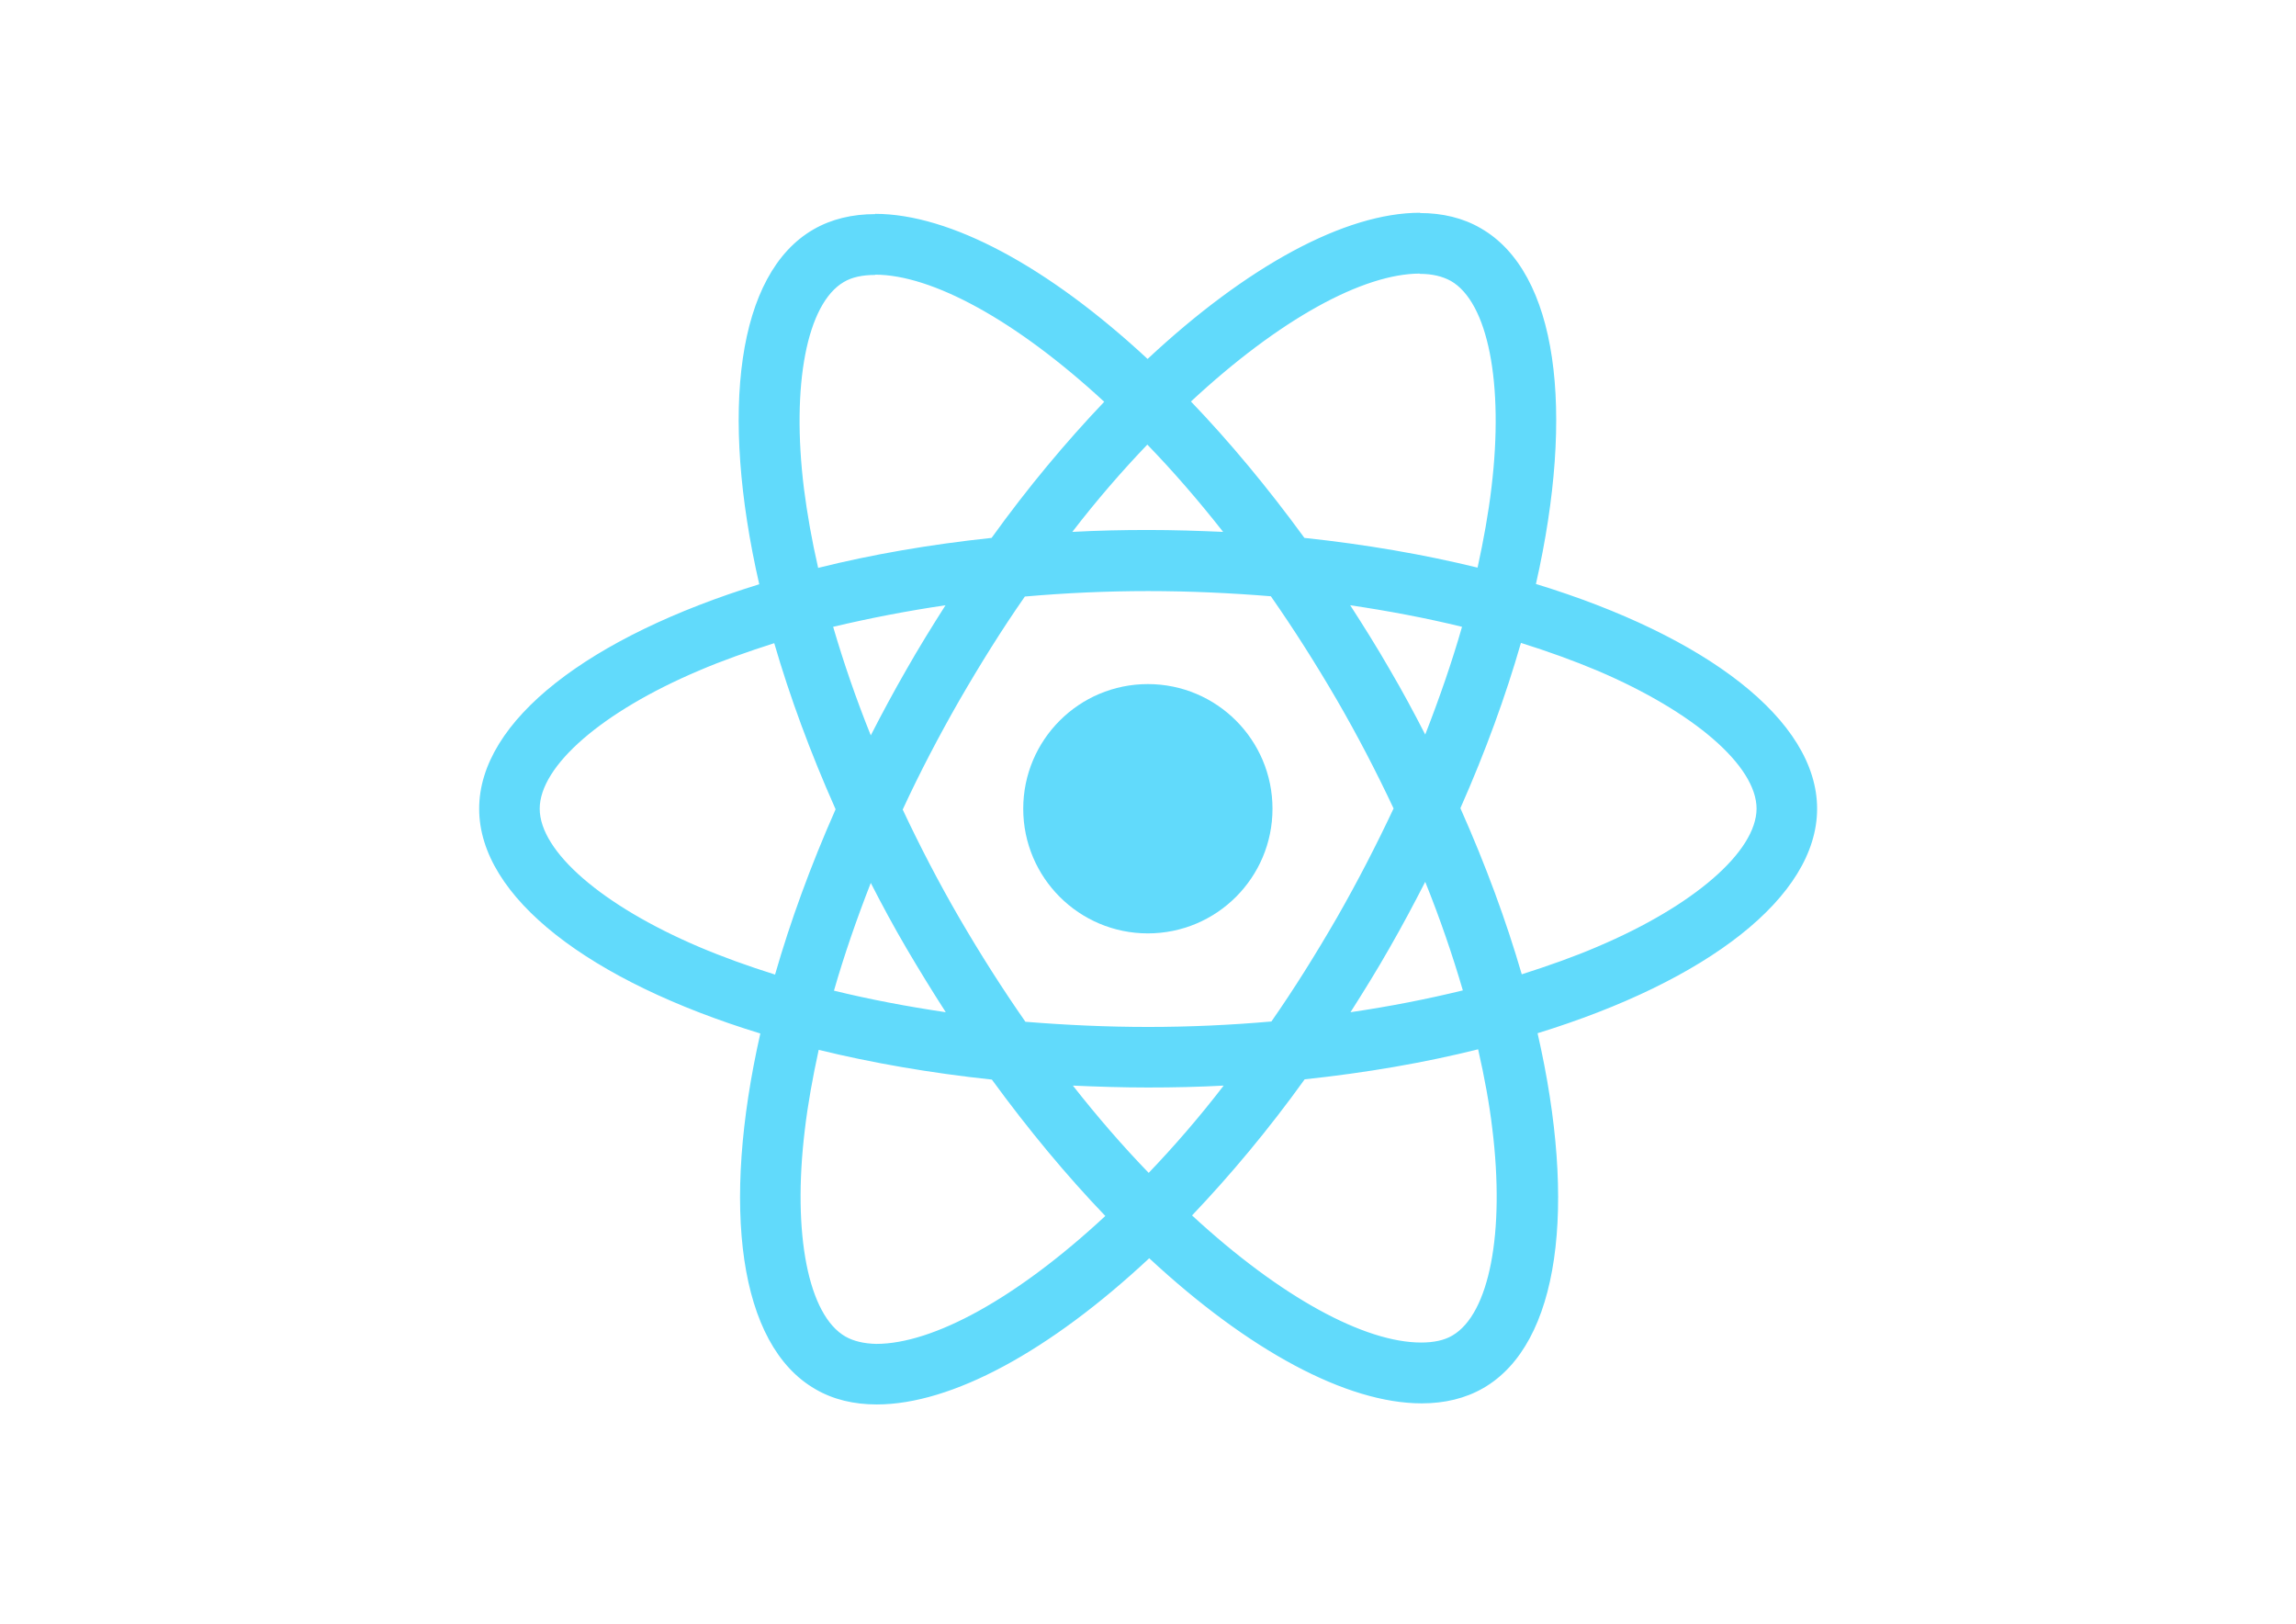
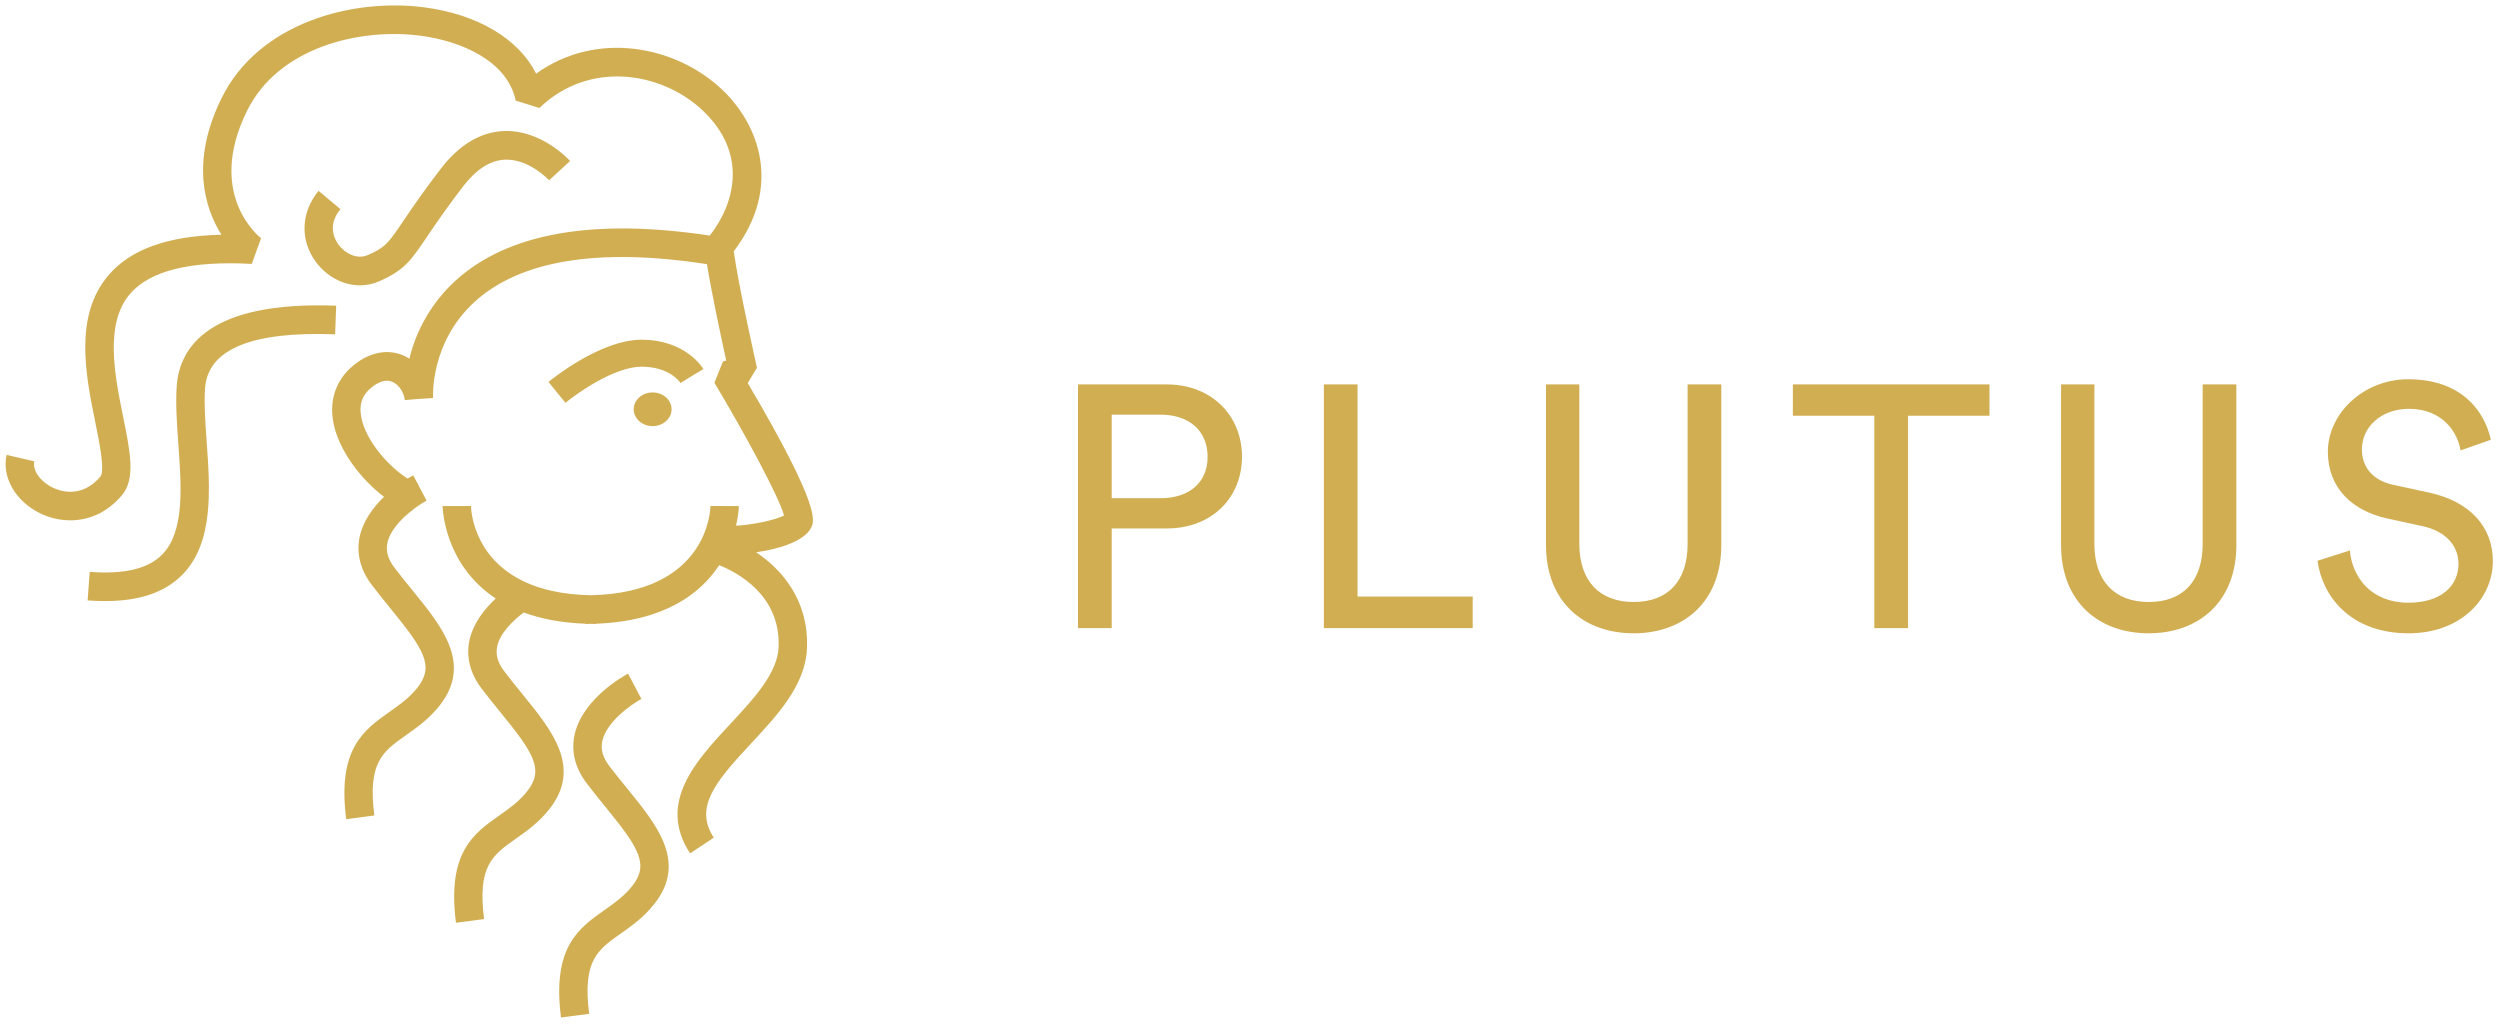
- <svg xmlns="http://www.w3.org/2000/svg" viewBox="0 0 841.9 595.3">
-   <g fill="#61DAFB">
-     <path d="M666.3 296.5c0-32.5-40.7-63.3-103.1-82.4 14.4-63.6 8-114.2-20.2-130.4-6.5-3.8-14.1-5.6-22.4-5.6v22.3c4.6 0 8.3.9 11.4 2.6 13.6 7.8 19.5 37.5 14.9 75.7-1.1 9.4-2.9 19.3-5.1 29.4-19.6-4.8-41-8.5-63.5-10.9-13.5-18.5-27.5-35.3-41.6-50 32.6-30.3 63.2-46.9 84-46.9V78c-27.5 0-63.5 19.6-99.9 53.6-36.4-33.8-72.4-53.2-99.9-53.2v22.3c20.7 0 51.4 16.5 84 46.6-14 14.7-28 31.4-41.3 49.9-22.6 2.4-44 6.1-63.6 11-2.3-10-4-19.7-5.2-29-4.7-38.2 1.1-67.9 14.6-75.8 3-1.8 6.9-2.6 11.5-2.6V78.5c-8.4 0-16 1.8-22.6 5.6-28.1 16.2-34.4 66.7-19.9 130.1-62.2 19.2-102.7 49.9-102.7 82.3 0 32.5 40.7 63.3 103.1 82.4-14.4 63.6-8 114.2 20.2 130.4 6.5 3.8 14.1 5.6 22.5 5.6 27.5 0 63.5-19.6 99.9-53.6 36.4 33.8 72.4 53.2 99.9 53.2 8.4 0 16-1.8 22.6-5.6 28.1-16.2 34.4-66.7 19.9-130.1 62-19.1 102.5-49.9 102.5-82.3zm-130.2-66.7c-3.7 12.9-8.3 26.2-13.5 39.5-4.1-8-8.4-16-13.1-24-4.6-8-9.5-15.8-14.4-23.4 14.2 2.1 27.9 4.7 41 7.9zm-45.8 106.5c-7.8 13.5-15.8 26.3-24.1 38.2-14.9 1.3-30 2-45.2 2-15.1 0-30.2-.7-45-1.9-8.3-11.9-16.4-24.6-24.2-38-7.6-13.1-14.5-26.4-20.8-39.8 6.2-13.4 13.2-26.8 20.7-39.9 7.8-13.5 15.8-26.3 24.1-38.2 14.9-1.3 30-2 45.2-2 15.1 0 30.2.7 45 1.9 8.3 11.9 16.4 24.6 24.2 38 7.6 13.1 14.5 26.4 20.8 39.8-6.3 13.4-13.2 26.8-20.7 39.9zm32.3-13c5.4 13.4 10 26.8 13.8 39.8-13.1 3.2-26.9 5.9-41.2 8 4.9-7.7 9.8-15.6 14.4-23.7 4.6-8 8.9-16.1 13-24.1zM421.2 430c-9.3-9.6-18.6-20.3-27.8-32 9 .4 18.2.7 27.5.7 9.4 0 18.7-.2 27.8-.7-9 11.7-18.3 22.4-27.5 32zm-74.4-58.9c-14.2-2.1-27.9-4.7-41-7.9 3.7-12.9 8.3-26.2 13.5-39.5 4.1 8 8.4 16 13.1 24 4.7 8 9.5 15.8 14.4 23.4zM420.7 163c9.3 9.6 18.6 20.3 27.8 32-9-.4-18.2-.7-27.5-.7-9.4 0-18.7.2-27.8.7 9-11.7 18.3-22.4 27.5-32zm-74 58.9c-4.9 7.7-9.8 15.6-14.4 23.7-4.6 8-8.9 16-13 24-5.4-13.4-10-26.8-13.8-39.8 13.1-3.1 26.9-5.8 41.2-7.9zm-90.5 125.2c-35.4-15.1-58.3-34.9-58.3-50.6 0-15.7 22.9-35.6 58.3-50.6 8.6-3.7 18-7 27.7-10.1 5.7 19.6 13.2 40 22.5 60.9-9.2 20.8-16.6 41.1-22.2 60.6-9.9-3.1-19.3-6.5-28-10.2zM310 490c-13.6-7.8-19.5-37.5-14.9-75.7 1.1-9.4 2.9-19.3 5.1-29.4 19.6 4.8 41 8.5 63.5 10.9 13.5 18.5 27.5 35.3 41.6 50-32.6 30.3-63.2 46.9-84 46.9-4.5-.1-8.3-1-11.3-2.7zm237.2-76.2c4.7 38.2-1.1 67.9-14.6 75.8-3 1.8-6.9 2.6-11.5 2.6-20.7 0-51.4-16.5-84-46.6 14-14.7 28-31.4 41.3-49.9 22.6-2.4 44-6.1 63.6-11 2.3 10.1 4.1 19.8 5.2 29.1zm38.5-66.7c-8.6 3.7-18 7-27.7 10.1-5.7-19.6-13.2-40-22.5-60.9 9.2-20.8 16.6-41.1 22.2-60.6 9.9 3.1 19.3 6.5 28.1 10.2 35.4 15.1 58.3 34.9 58.3 50.6-.1 15.7-23 35.6-58.4 50.6zM320.8 78.4z" />
-     <circle cx="420.9" cy="296.5" r="45.7" />
-     <path d="M520.5 78.1z" />
-   </g>
+ <svg xmlns="http://www.w3.org/2000/svg" width="98" viewBox="0 0 160 66">
+   <path d="M71.149 31.885h3.124c1.87 0 3.014-1.034 3.014-2.64 0-1.65-1.144-2.706-3.014-2.706h-3.124v5.346zm3.52 1.936h-3.52v6.38h-2.156V24.603h5.676c2.882 0 4.818 2.002 4.818 4.62 0 2.64-1.936 4.598-4.818 4.598zm19.584 6.38v-2.024h-7.37V24.603h-2.156V40.2h9.526zm10.3.33c3.168 0 5.61-1.98 5.61-5.654V24.603h-2.156V34.81c0 2.376-1.254 3.718-3.454 3.718-2.178 0-3.476-1.342-3.476-3.718V24.603h-2.134v10.274c0 3.674 2.442 5.654 5.61 5.654zm22.774-13.926v-2.002h-12.584v2.002h5.214V40.2h2.156V26.605h5.214zm10.19 13.926c3.168 0 5.61-1.98 5.61-5.654V24.603h-2.156V34.81c0 2.376-1.254 3.718-3.454 3.718-2.178 0-3.476-1.342-3.476-3.718V24.603h-2.134v10.274c0 3.674 2.442 5.654 5.61 5.654zm21.894-12.386c-.352-1.694-1.76-3.872-5.28-3.872-2.882 0-5.148 2.2-5.148 4.642 0 2.332 1.584 3.784 3.806 4.268l2.222.484c1.562.33 2.332 1.298 2.332 2.42 0 1.364-1.056 2.486-3.212 2.486-2.354 0-3.586-1.606-3.74-3.344l-2.068.66c.286 2.222 2.068 4.642 5.83 4.642 3.322 0 5.39-2.2 5.39-4.62 0-2.178-1.452-3.806-4.048-4.378l-2.332-.506c-1.32-.286-2.002-1.144-2.002-2.266 0-1.452 1.254-2.596 3.014-2.596 2.178 0 3.124 1.54 3.3 2.662l1.936-.682zM33.458 44.455c1.872 2.296 3.809 4.67 1.696 7.337-.68.858-1.457 1.404-2.144 1.886-1.483 1.048-2.466 1.738-2.028 5.144l-1.8.236c-.582-4.508 1.132-5.713 2.79-6.881.641-.452 1.248-.878 1.762-1.53 1.096-1.38.448-2.418-1.679-5.029a52.342 52.342 0 0 1-1.24-1.56c-.73-.963-.997-2.031-.768-3.083.24-1.098.96-2.002 1.684-2.67-3.344-2.2-3.404-5.865-3.404-5.916h.907l.91-.005c.002.17.087 3.149 3.202 4.738l.225.113c1.052.492 2.435.823 4.236.86 7.506-.158 7.66-5.482 7.662-5.711l1.817.005c0 .018-.009.519-.181 1.253.868-.032 2.485-.327 3.073-.656-.335-1.21-2.483-5.196-4.456-8.493l.547-1.36.209-.058c-.313-1.425-.928-4.284-1.234-6.172-6.939-1.064-11.942-.253-14.873 2.418-2.83 2.584-2.66 6.006-2.653 6.152l-1.008.065-.804.067c-.04-.47-.365-.966-.76-1.152-.359-.169-.772-.088-1.23.239-.709.505-.962 1.144-.794 2.016.29 1.526 1.803 3.202 2.968 3.92.177-.11.305-.179.358-.209l.264.505c.037.012.08.15.08.15l.081.156.427.809a7.084 7.084 0 0 0-.873.579s-.091.104-.121.095c-.648.517-1.342 1.246-1.51 2.027-.112.524.03 1.038.437 1.576.4.526.806 1.026 1.199 1.508 1.872 2.298 3.808 4.673 1.697 7.34-.68.857-1.458 1.404-2.143 1.886-1.486 1.047-2.467 1.737-2.028 5.14l-1.8.237c-.582-4.506 1.132-5.713 2.788-6.879.64-.454 1.247-.88 1.764-1.529 1.093-1.383.448-2.419-1.68-5.03-.403-.495-.821-1.007-1.24-1.561-.732-.964-.996-2.032-.769-3.084.225-1.033.88-1.895 1.557-2.549-1.472-1.11-2.903-2.972-3.24-4.74-.302-1.57.243-2.942 1.531-3.862 1-.711 2.081-.853 3.044-.401.1.046.195.104.287.162a9.926 9.926 0 0 1 2.924-4.965c3.338-3.067 8.825-4.043 16.304-2.912 1.674-2.146 2.398-5.331-.478-8.028-2.64-2.47-7.26-3.2-10.428-.137l-1.516-.472c-.535-2.554-3.512-3.823-6.12-4.157-3.943-.507-9.093.78-11.075 4.808-2.635 5.342.753 8.04.898 8.153l-.595 1.647c-3.9-.216-6.521.43-7.794 1.918-1.644 1.923-.976 5.22-.438 7.87.45 2.218.806 3.97-.074 5.01-1.001 1.184-2.2 1.612-3.303 1.612a4.44 4.44 0 0 1-1.99-.475C.964 32.04.106 30.512.424 29.112l1.771.413c-.128.554.361 1.27 1.14 1.663.41.211 1.851.779 3.091-.688.304-.359-.073-2.222-.323-3.454-.618-3.042-1.386-6.828.842-9.434 1.418-1.657 3.793-2.512 7.227-2.59-1.064-1.699-2.008-4.65.011-8.747 2.38-4.826 8.37-6.397 12.934-5.81 3.455.444 6.078 2.024 7.197 4.248 3.852-2.77 8.894-1.797 11.873.994 2.363 2.213 3.932 6.228.772 10.378.324 2.31 1.474 7.395 1.486 7.448l-.588.983c4.704 7.986 4.268 8.841 4.054 9.263-.443.866-2.07 1.364-3.519 1.566 1.711 1.144 3.372 3.128 3.255 6.135-.092 2.359-1.868 4.265-3.583 6.107-2.302 2.47-3.648 4.083-2.382 6.022l-1.516 1.008c-2.12-3.246.374-5.922 2.574-8.285 1.489-1.597 3.028-3.249 3.092-4.924.131-3.35-2.699-4.798-3.804-5.236-1.18 1.796-3.466 3.582-7.887 3.746v.017c-.115 0-.22-.007-.333-.01-.113.003-.219.01-.333.01v-.017c-1.576-.057-2.88-.322-3.958-.72-.694.523-1.512 1.316-1.695 2.17-.113.524.03 1.041.438 1.576.398.529.807 1.029 1.2 1.51zm-13.07-32.24l1.399 1.17c-.857 1.042-.366 1.94-.115 2.28.409.553 1.176.956 1.851.664 1.149-.496 1.32-.755 2.286-2.182a60.017 60.017 0 0 1 2.398-3.341c1.183-1.546 2.545-2.359 4.042-2.42 2.396-.09 4.165 1.833 4.238 1.917l-1.344 1.235c-.011-.014-1.29-1.386-2.832-1.319-.932.04-1.83.614-2.669 1.706a62.73 62.73 0 0 0-2.331 3.253c-1.015 1.503-1.436 2.127-3.069 2.835a3.016 3.016 0 0 1-1.201.248c-1.052 0-2.111-.537-2.826-1.499-1.026-1.385-.96-3.171.173-4.548zm19.795 38.301c1.87 2.296 3.807 4.673 1.693 7.338-.677.857-1.454 1.404-2.14 1.888-1.487 1.045-2.467 1.735-2.029 5.141l-1.803.237c-.579-4.509 1.135-5.714 2.791-6.882.64-.451 1.247-.878 1.764-1.529 1.093-1.38.446-2.418-1.679-5.03a49.68 49.68 0 0 1-1.24-1.561c-.733-.964-.997-2.03-.77-3.082.5-2.303 3.129-3.765 3.427-3.924l.852 1.62c-.604.326-2.235 1.445-2.503 2.698-.113.524.03 1.038.436 1.576.4.528.806 1.028 1.201 1.51zM21.45 21.396c-5.359-.202-8.159.961-8.327 3.459-.069.996.014 2.17.104 3.415.218 3.035.466 6.478-1.571 8.526-1.114 1.122-2.734 1.673-4.932 1.673-.356 0-.73-.014-1.116-.042L5.74 36.6c2.219.165 3.732-.194 4.63-1.1 1.45-1.458 1.243-4.324 1.043-7.097-.094-1.309-.181-2.546-.105-3.674.172-2.524 2.083-5.47 10.207-5.165l-.066 1.833zm22.103 3.117c-.028-.044-.685-1.045-2.5-1.045-1.697 0-4.086 1.668-4.864 2.312l-1.085-1.337c.134-.111 3.299-2.701 5.95-2.701 2.83 0 3.92 1.802 3.964 1.879l-.737.44-.728.452zm-2.996 1.68c0-.595.542-1.077 1.21-1.077.669 0 1.213.482 1.213 1.078 0 .595-.544 1.077-1.213 1.077-.668 0-1.21-.482-1.21-1.077z" fill="#d1ae52" fill-rule="evenodd" />
</svg>
